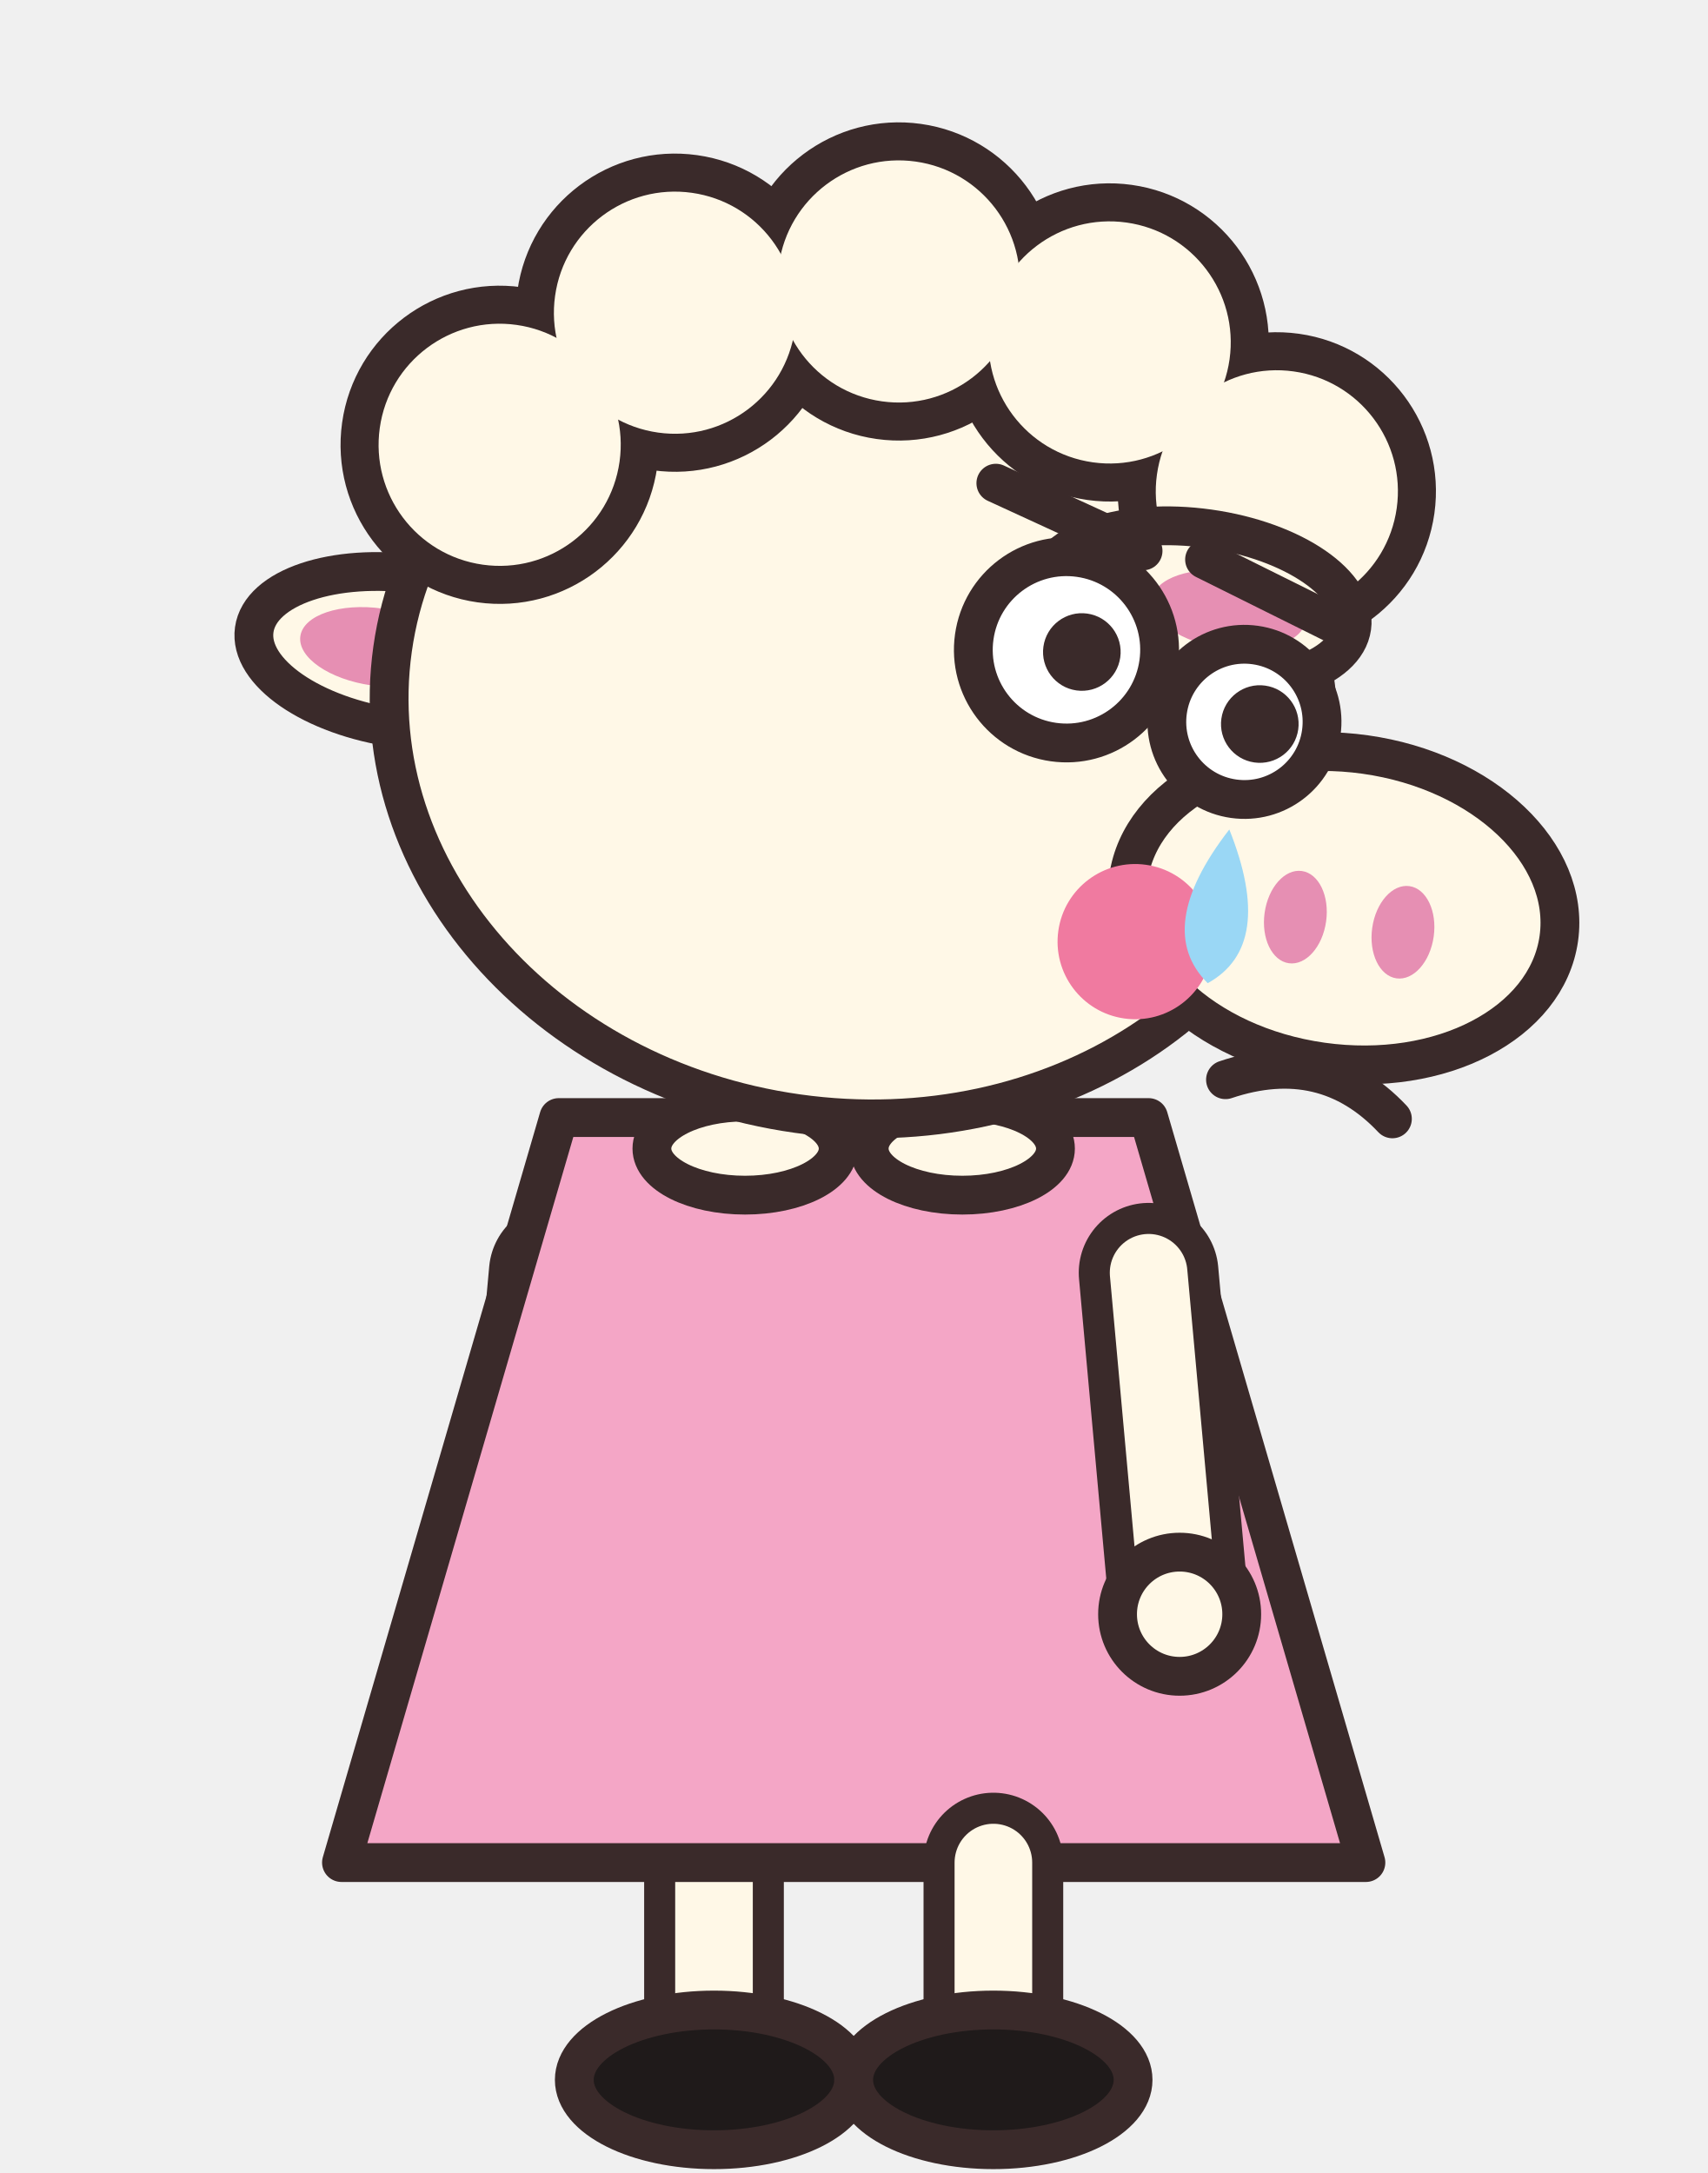
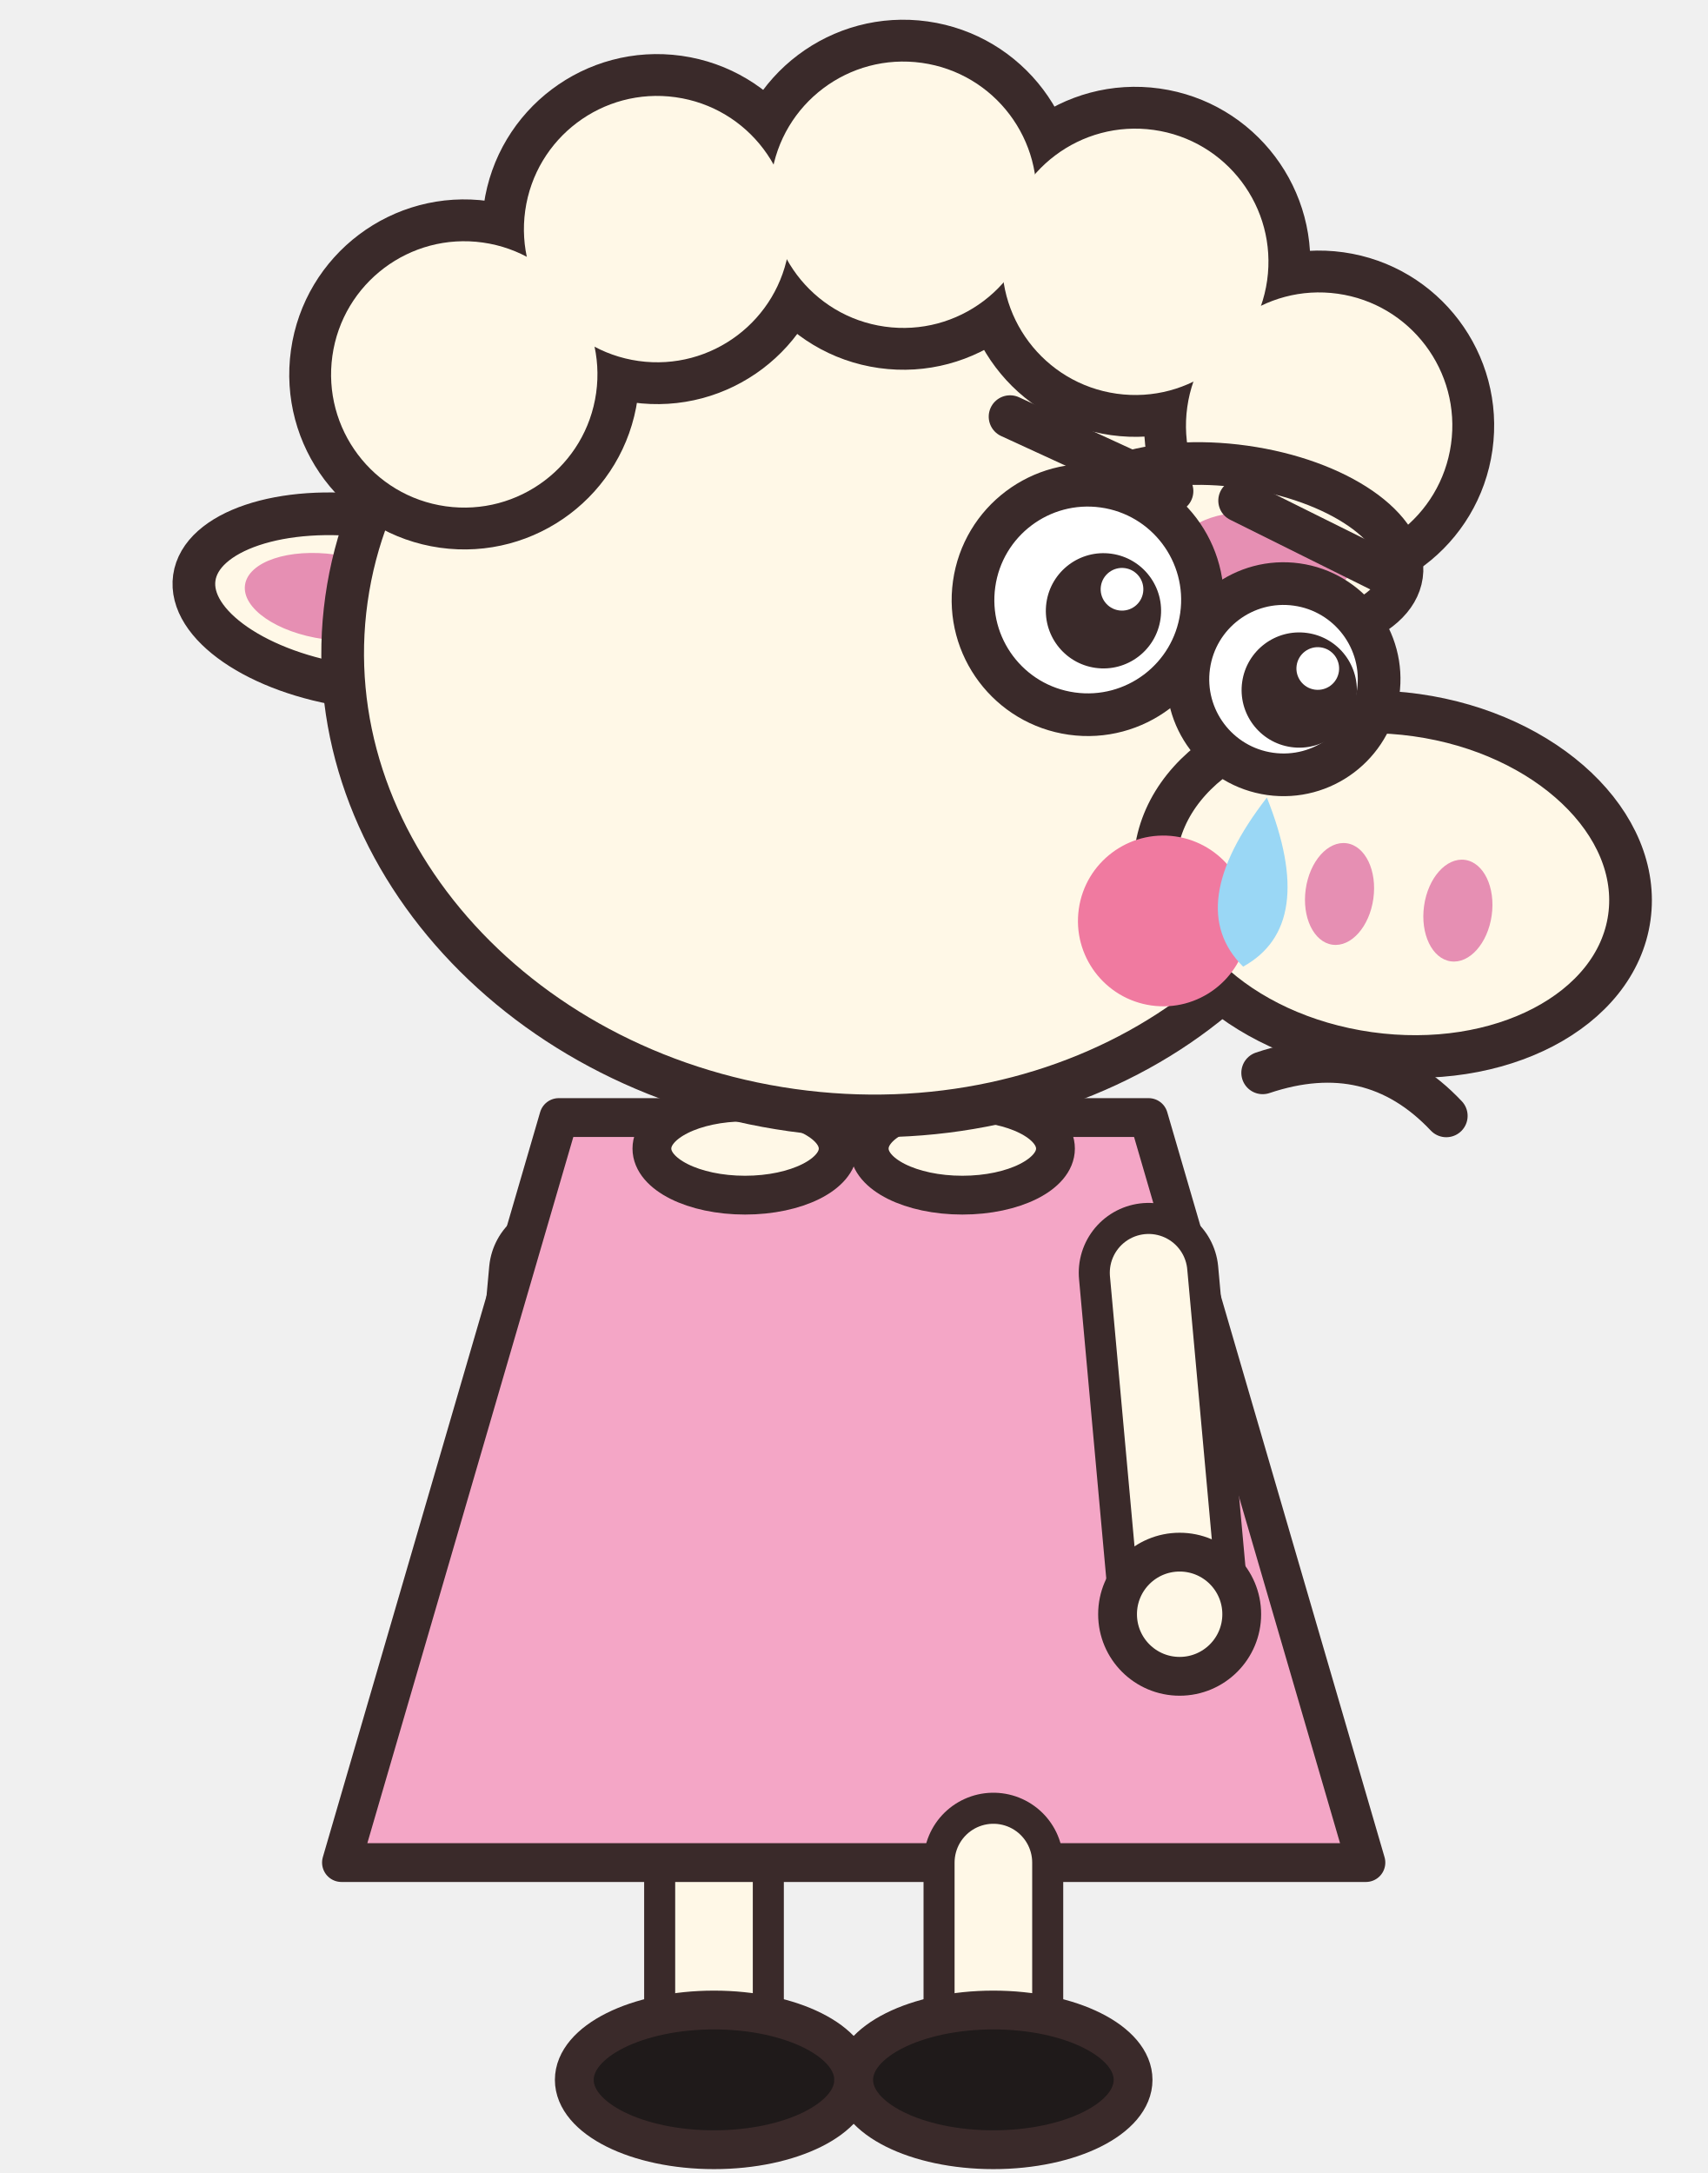
<svg xmlns="http://www.w3.org/2000/svg" viewBox="0 0 110 140">
  <g stroke="#3a2a2a" stroke-linecap="round" stroke-linejoin="round" stroke-width="2.5">
    <path stroke-width="9" d="M46 120v12" />
    <path stroke="#fff8e7" stroke-width="5" d="M46 120v12" />
    <ellipse cx="46" cy="134" fill="#1f1a1a" rx="9" ry="4.5" />
    <path stroke-width="9" d="m36 82-2 22" />
    <path stroke="#fff8e7" stroke-width="5" d="m36 82-2 22" />
    <circle cx="34" cy="104" r="4" fill="#fff8e7" />
    <path fill="#f4a6c6" d="M36 72h38l14 48H22Z" />
    <ellipse cx="48" cy="74" fill="#fff8e7" rx="6" ry="3" />
    <ellipse cx="62" cy="74" fill="#fff8e7" rx="6" ry="3" />
    <path stroke-width="9" d="M64 120v12" />
    <path stroke="#fff8e7" stroke-width="5" d="M64 120v12" />
    <ellipse cx="64" cy="134" fill="#1f1a1a" rx="9" ry="4.5" />
-     <g transform="rotate(8 55 46)">
+     <g transform="rotate(8 110.662 7.573)scale(1.1)">
      <ellipse cx="26" cy="46" fill="#fff8e7" rx="10" ry="5" />
      <ellipse cx="24" cy="46" fill="#e68fb3" stroke="none" rx="5" ry="2.5" />
      <ellipse cx="55" cy="46" fill="#fff8e7" rx="30" ry="26" />
      <circle cx="30" cy="32" r="9" fill="#fff8e7" />
      <circle cx="40" cy="22" r="9" fill="#fff8e7" />
      <circle cx="54" cy="18" r="9" fill="#fff8e7" />
      <circle cx="68" cy="20" r="9" fill="#fff8e7" />
      <circle cx="80" cy="28" r="9" fill="#fff8e7" />
      <circle cx="30" cy="32" r="7.8" fill="#fff8e7" stroke="none" />
      <circle cx="40" cy="22" r="7.8" fill="#fff8e7" stroke="none" />
      <circle cx="54" cy="18" r="7.8" fill="#fff8e7" stroke="none" />
      <circle cx="68" cy="20" r="7.8" fill="#fff8e7" stroke="none" />
      <circle cx="80" cy="28" r="7.8" fill="#fff8e7" stroke="none" />
      <ellipse cx="76" cy="36" fill="#fff8e7" rx="10" ry="5" />
      <ellipse cx="78" cy="36" fill="#e68fb3" stroke="none" rx="5" ry="2.5" />
      <ellipse cx="88" cy="54" fill="#fff8e7" rx="14" ry="10" />
      <ellipse cx="85" cy="55" fill="#e68fb3" stroke="none" rx="2" ry="3" />
      <ellipse cx="92" cy="55" fill="#e68fb3" stroke="none" rx="2" ry="3" />
-       <circle cx="68" cy="40" r="6" fill="#fff" />
-       <circle cx="69" cy="40" r="2.5" fill="#3a2a2a" stroke="none" />
-       <circle cx="80" cy="43" r="5" fill="#fff" />
-       <circle cx="81" cy="43" r="2.5" fill="#3a2a2a" stroke="none" />
+       <circle cx="68" cy="40" r="6.72" fill="#fff" />
+       <circle cx="69" cy="40.5" r="3.375" fill="#3a2a2a" stroke="none" />
+       <circle cx="69.9" cy="39.1" r="1.25" fill="#fff" stroke="none" />
+       <circle cx="80" cy="43" r="5.6" fill="#fff" />
+       <circle cx="81" cy="43.5" r="3.375" fill="#3a2a2a" stroke="none" />
+       <circle cx="81.9" cy="42.1" r="1.25" fill="#fff" stroke="none" />
      <circle cx="75" cy="58" r="5" fill="#f07aa0" stroke="none" />
      <path fill="none" d="M82 66q6-3 11 1" />
      <path d="m62 30 10 3m4 0 9 3" />
      <path fill="#9ad7f5" stroke="none" d="M80 50q-4 7 0 10 4-3 0-10" />
    </g>
    <path stroke-width="9" d="m74 82 2 22" />
    <path stroke="#fff8e7" stroke-width="5" d="m74 82 2 22" />
    <circle cx="76" cy="104" r="4" fill="#fff8e7" />
  </g>
</svg>
